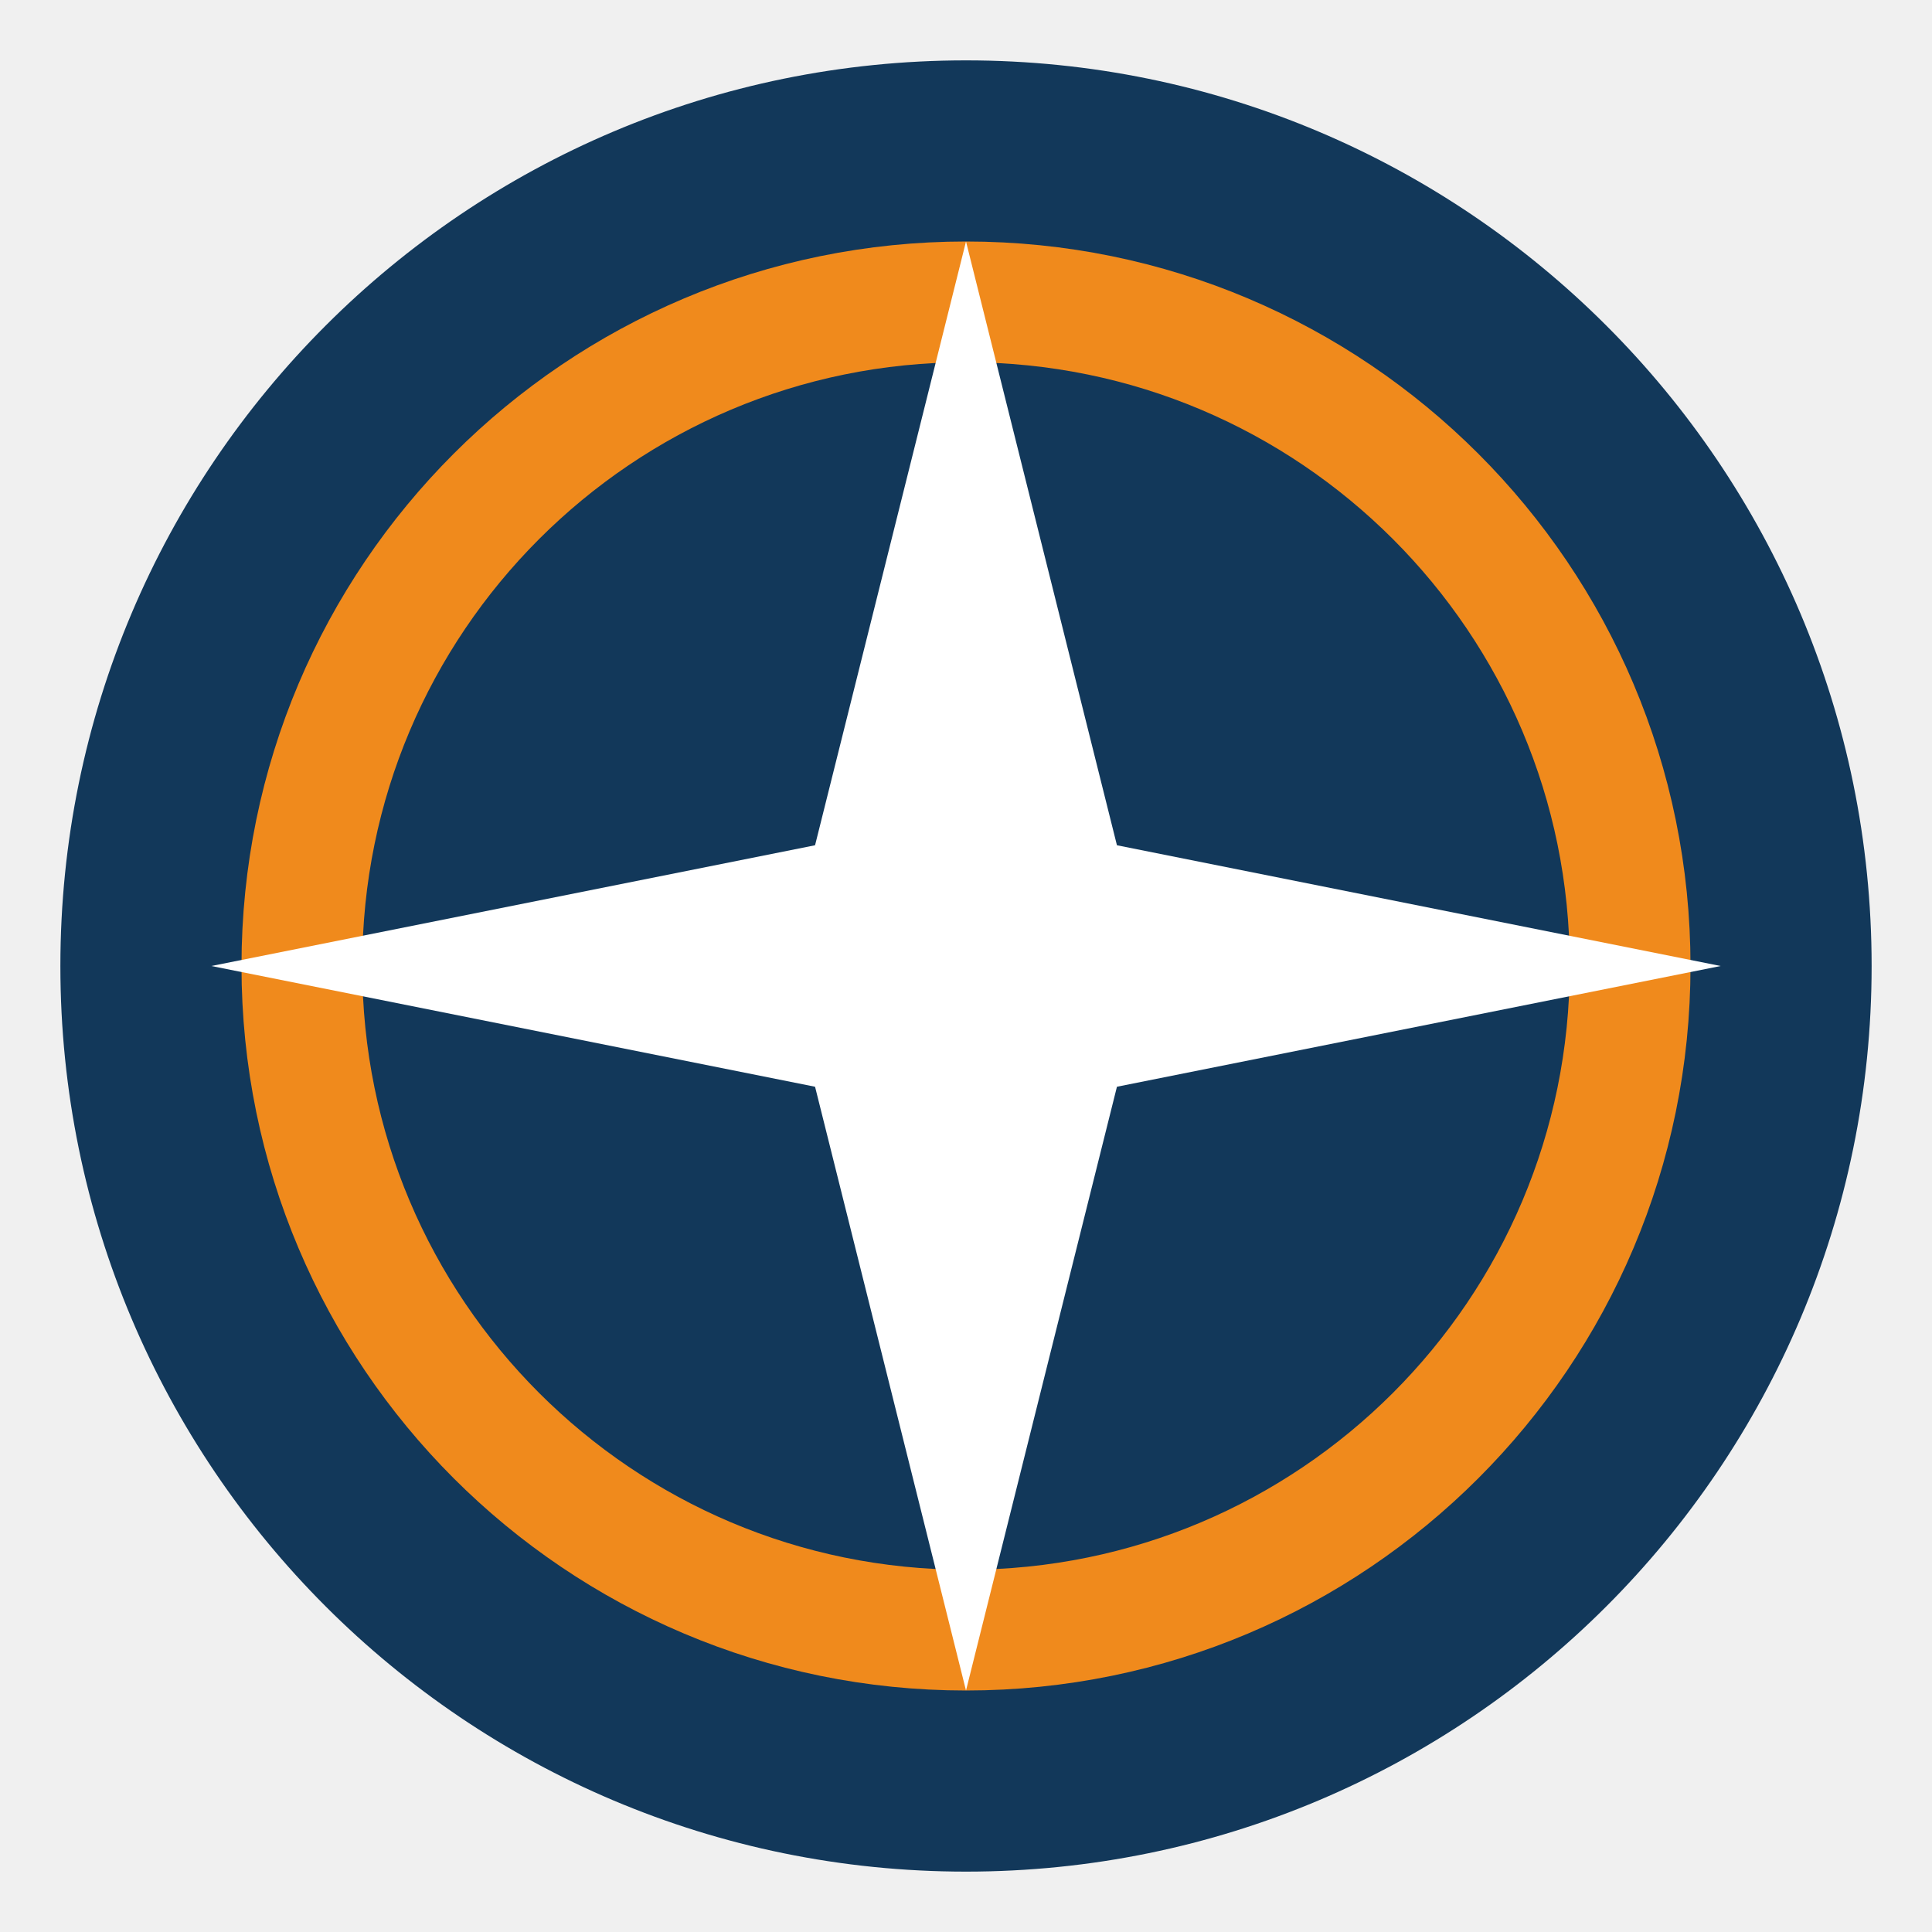
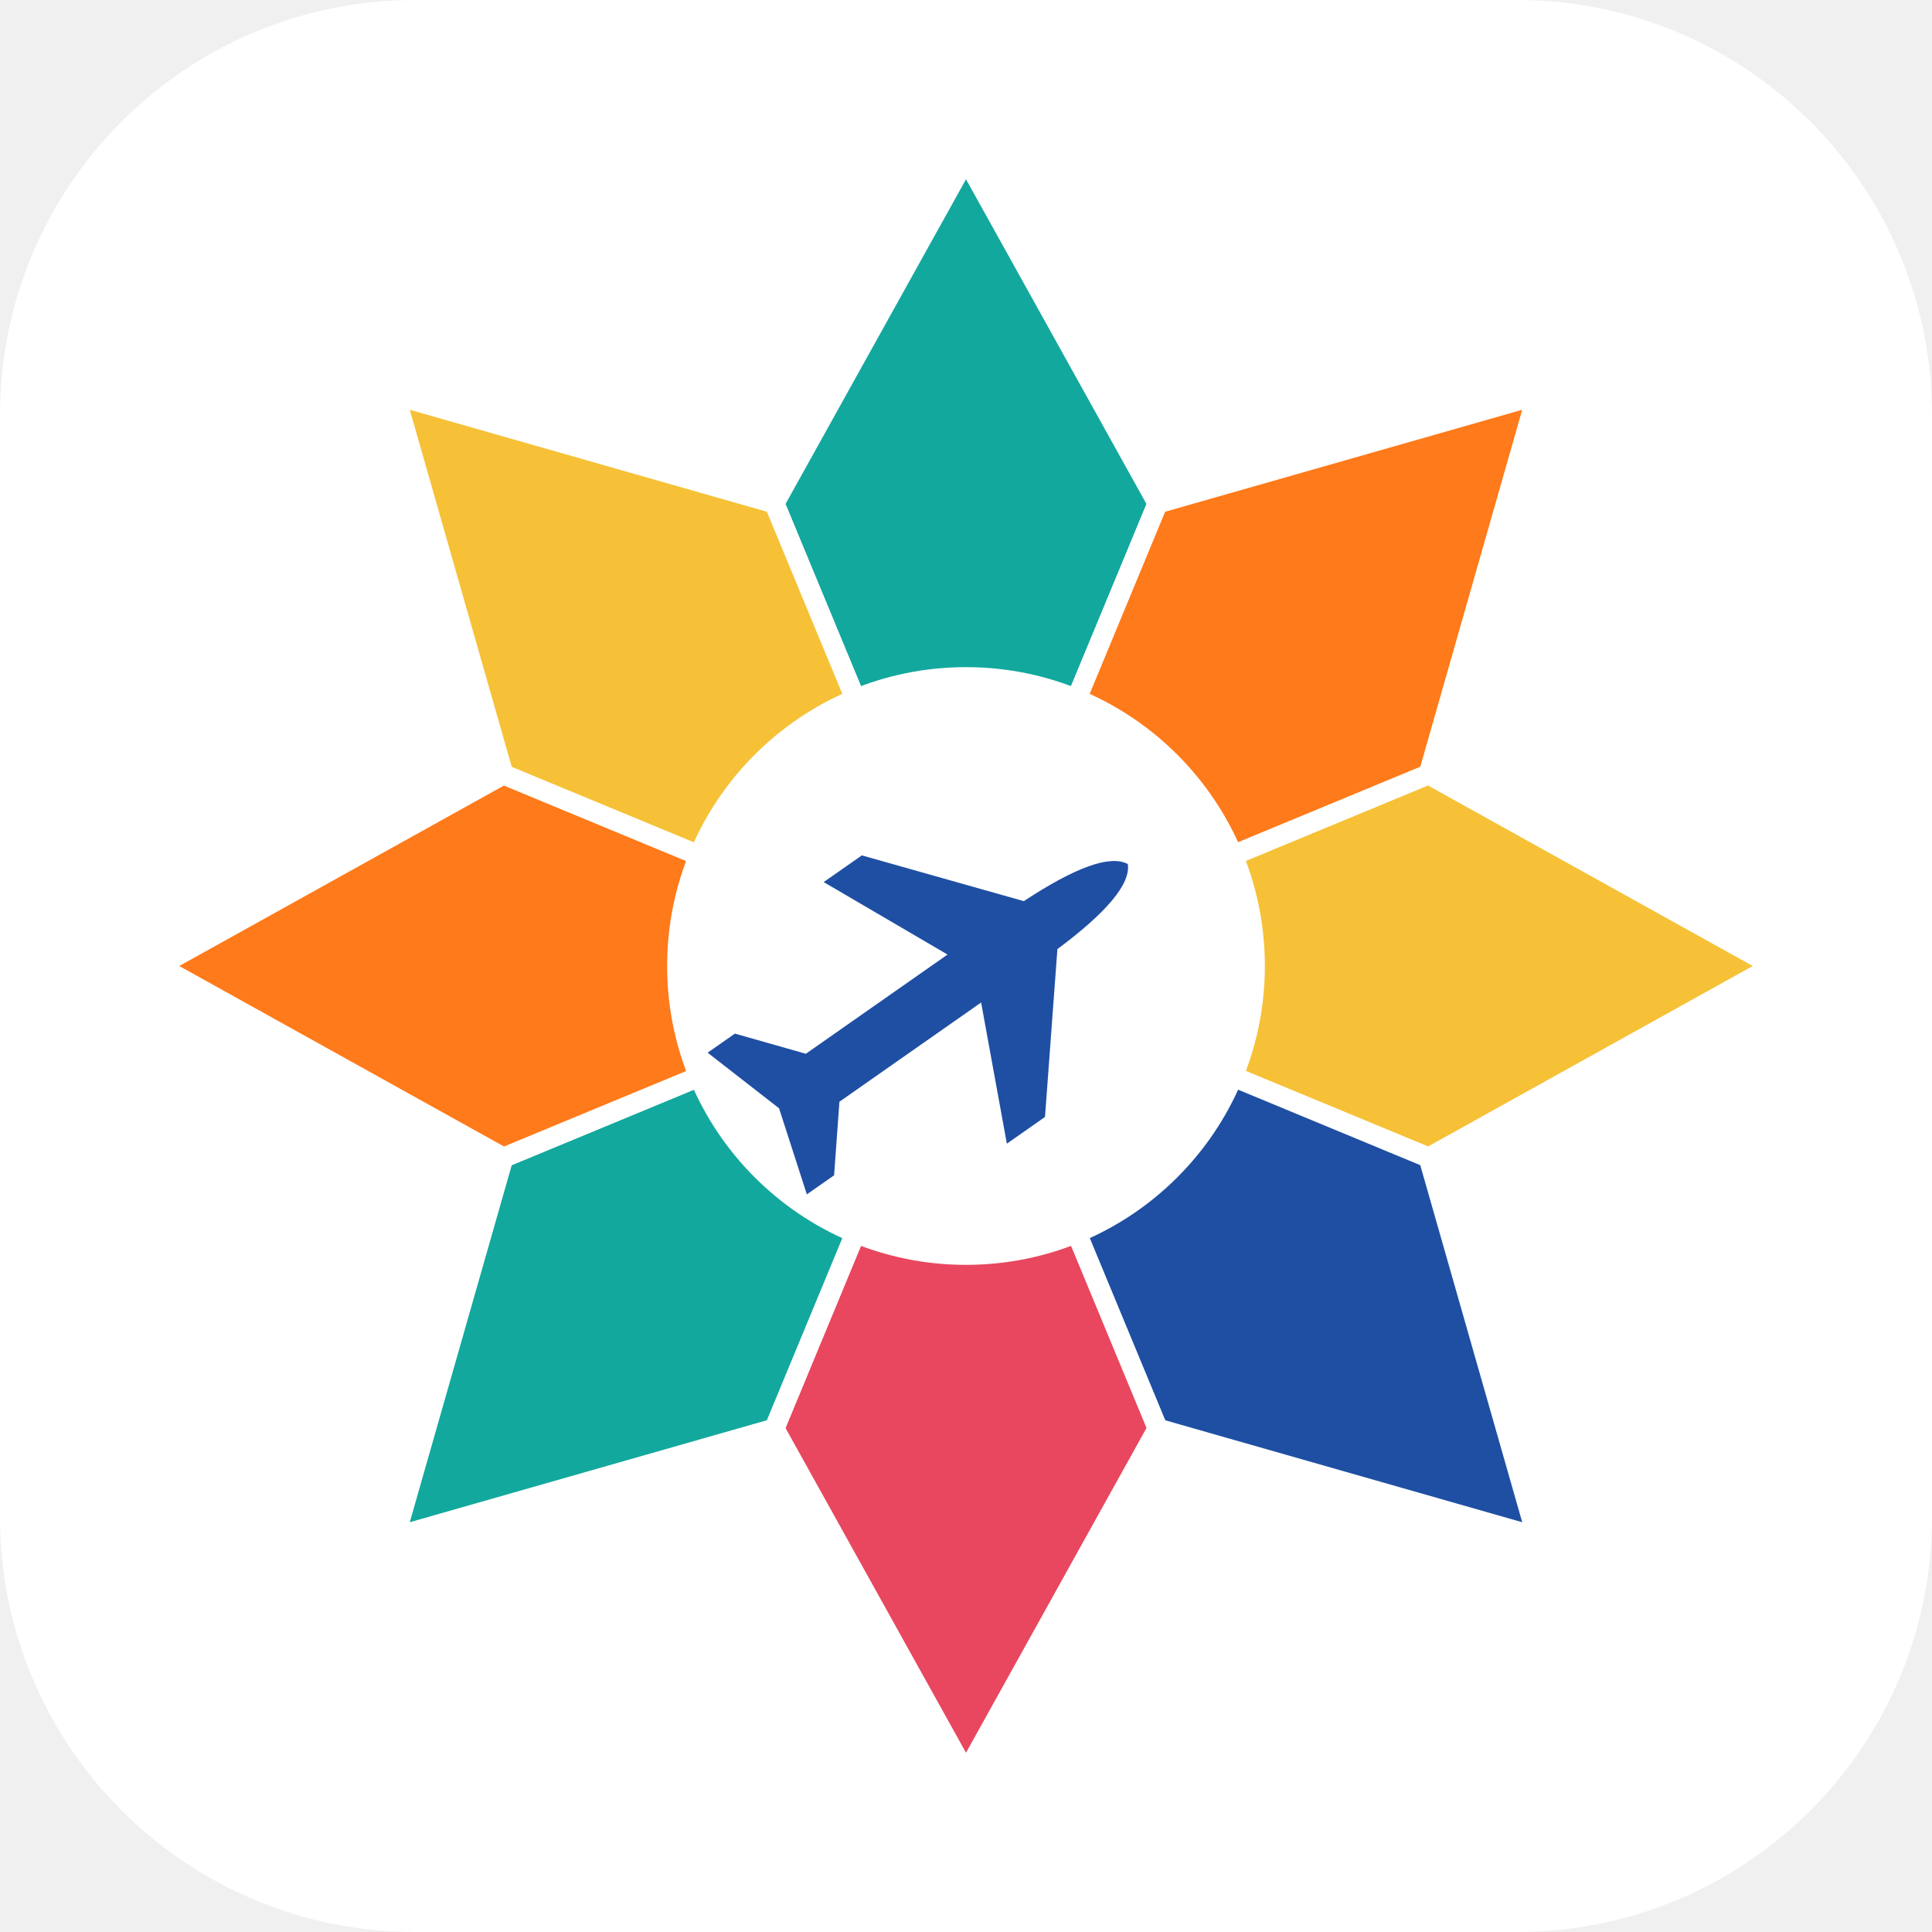
- <svg xmlns="http://www.w3.org/2000/svg" viewBox="0 0 64 64">
-   <circle cx="32" cy="32" r="30" fill="#12385a" />
-   <circle cx="32" cy="32" r="22" fill="none" stroke="#f08a1c" stroke-width="4" />
-   <path d="M32 8l5 20 20 4-20 4-5 20-5-20-20-4 20-4z" fill="#fff" />
+ <svg xmlns="http://www.w3.org/2000/svg" viewBox="0 0 512 512" width="512" height="512">
+   <rect width="512" height="512" rx="110" fill="#ffffff" />
+   <path d="M256.0,256.0 L205.2,133.4 L256.0,42.0 L306.8,133.4 Z" fill="#13a89e" stroke="#ffffff" stroke-width="5.35" stroke-linejoin="round" />
+   <path d="M256.0,256.0 L306.8,133.4 L407.3,104.7 L378.6,205.2 Z" fill="#ff7a1a" stroke="#ffffff" stroke-width="5.35" stroke-linejoin="round" />
+   <path d="M256.0,256.0 L378.6,205.2 L470.0,256.0 L378.6,306.8 Z" fill="#f6c137" stroke="#ffffff" stroke-width="5.35" stroke-linejoin="round" />
+   <path d="M256.0,256.0 L378.6,306.8 L407.3,407.3 L306.8,378.6 Z" fill="#1f4fa3" stroke="#ffffff" stroke-width="5.35" stroke-linejoin="round" />
+   <path d="M256.0,256.0 L306.8,378.6 L256.0,470.0 L205.2,378.6 Z" fill="#e8475f" stroke="#ffffff" stroke-width="5.35" stroke-linejoin="round" />
+   <path d="M256.0,256.0 L205.2,378.6 L104.7,407.3 L133.4,306.8 Z" fill="#13a89e" stroke="#ffffff" stroke-width="5.35" stroke-linejoin="round" />
+   <path d="M256.0,256.0 L133.4,306.8 L42.0,256.0 L133.4,205.2 Z" fill="#ff7a1a" stroke="#ffffff" stroke-width="5.35" stroke-linejoin="round" />
+   <path d="M256.0,256.0 L133.4,205.2 L104.7,104.7 L205.2,133.4 Z" fill="#f6c137" stroke="#ffffff" stroke-width="5.35" stroke-linejoin="round" />
+   <circle cx="256.0" cy="256.0" r="79.2" fill="#ffffff" />
+   <g transform="translate(260.3,256.0) rotate(-35)" fill="#1f4fa3">
+     <path d="M23,0 Q22,-2 15,-2.2 L7,-12 L3.5,-12 L8,-2.2 L-5,-2.2 L-8.5,-6.5 L-11,-6.5 L-9,0 L-11,6.5 L-8.5,6.5 L-5,2.2 L8,2.2 L3.5,12 L7,12 L15,2.2 Q22,2 23,0 Z" transform="translate(-34.0,0) scale(3.526)" />
+   </g>
</svg>
